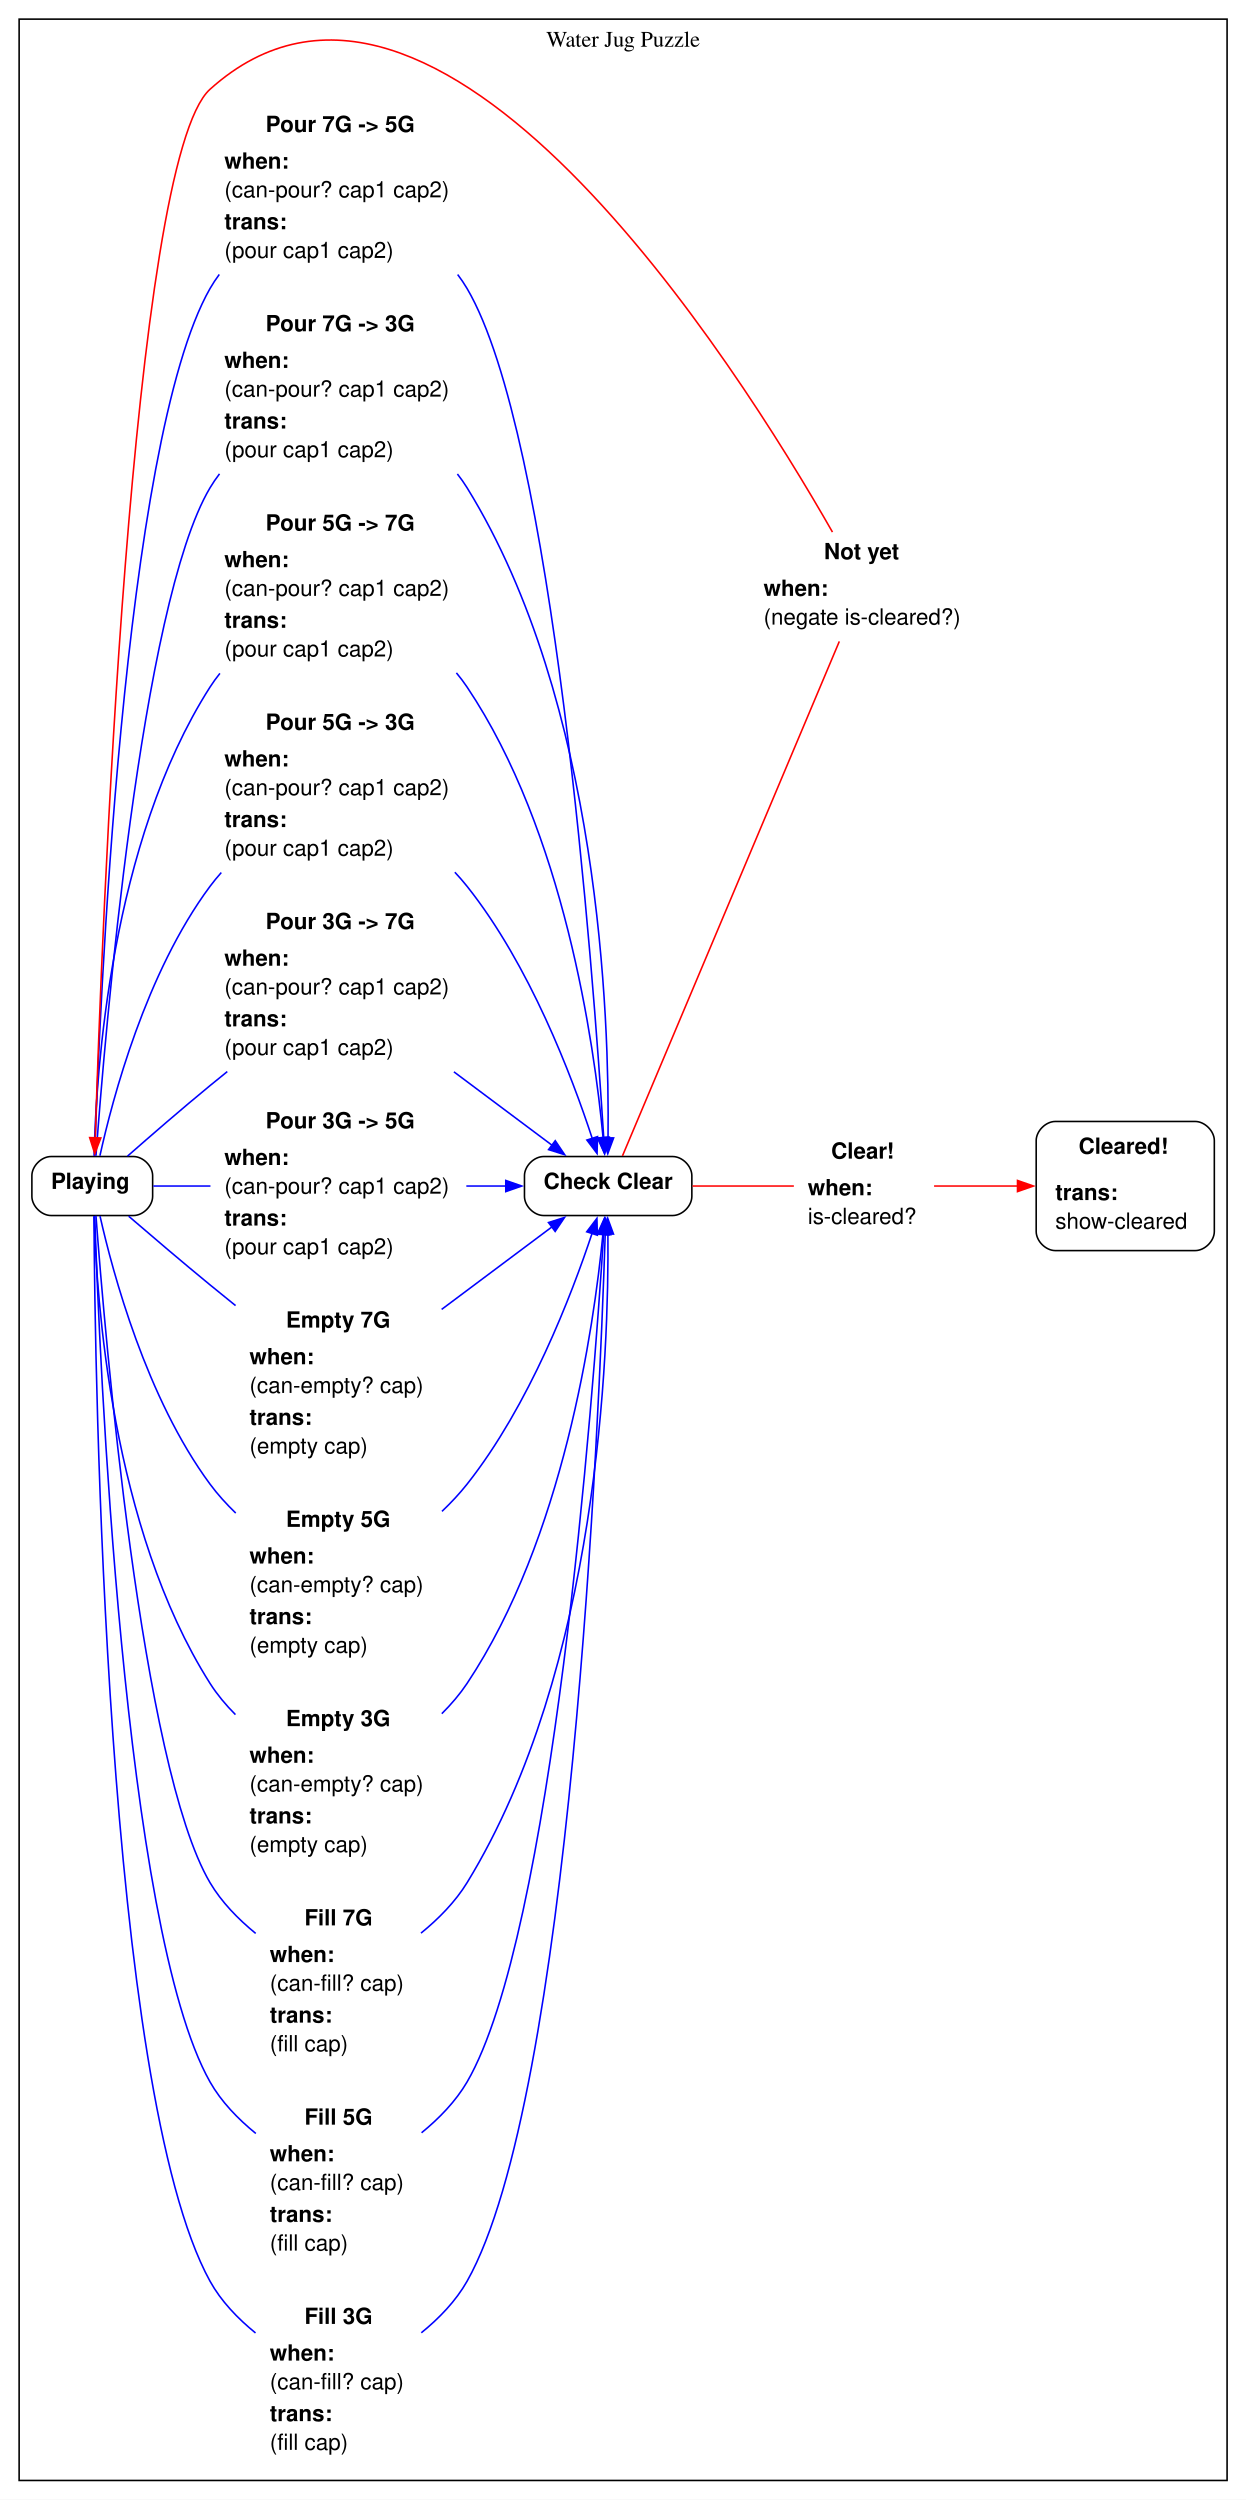
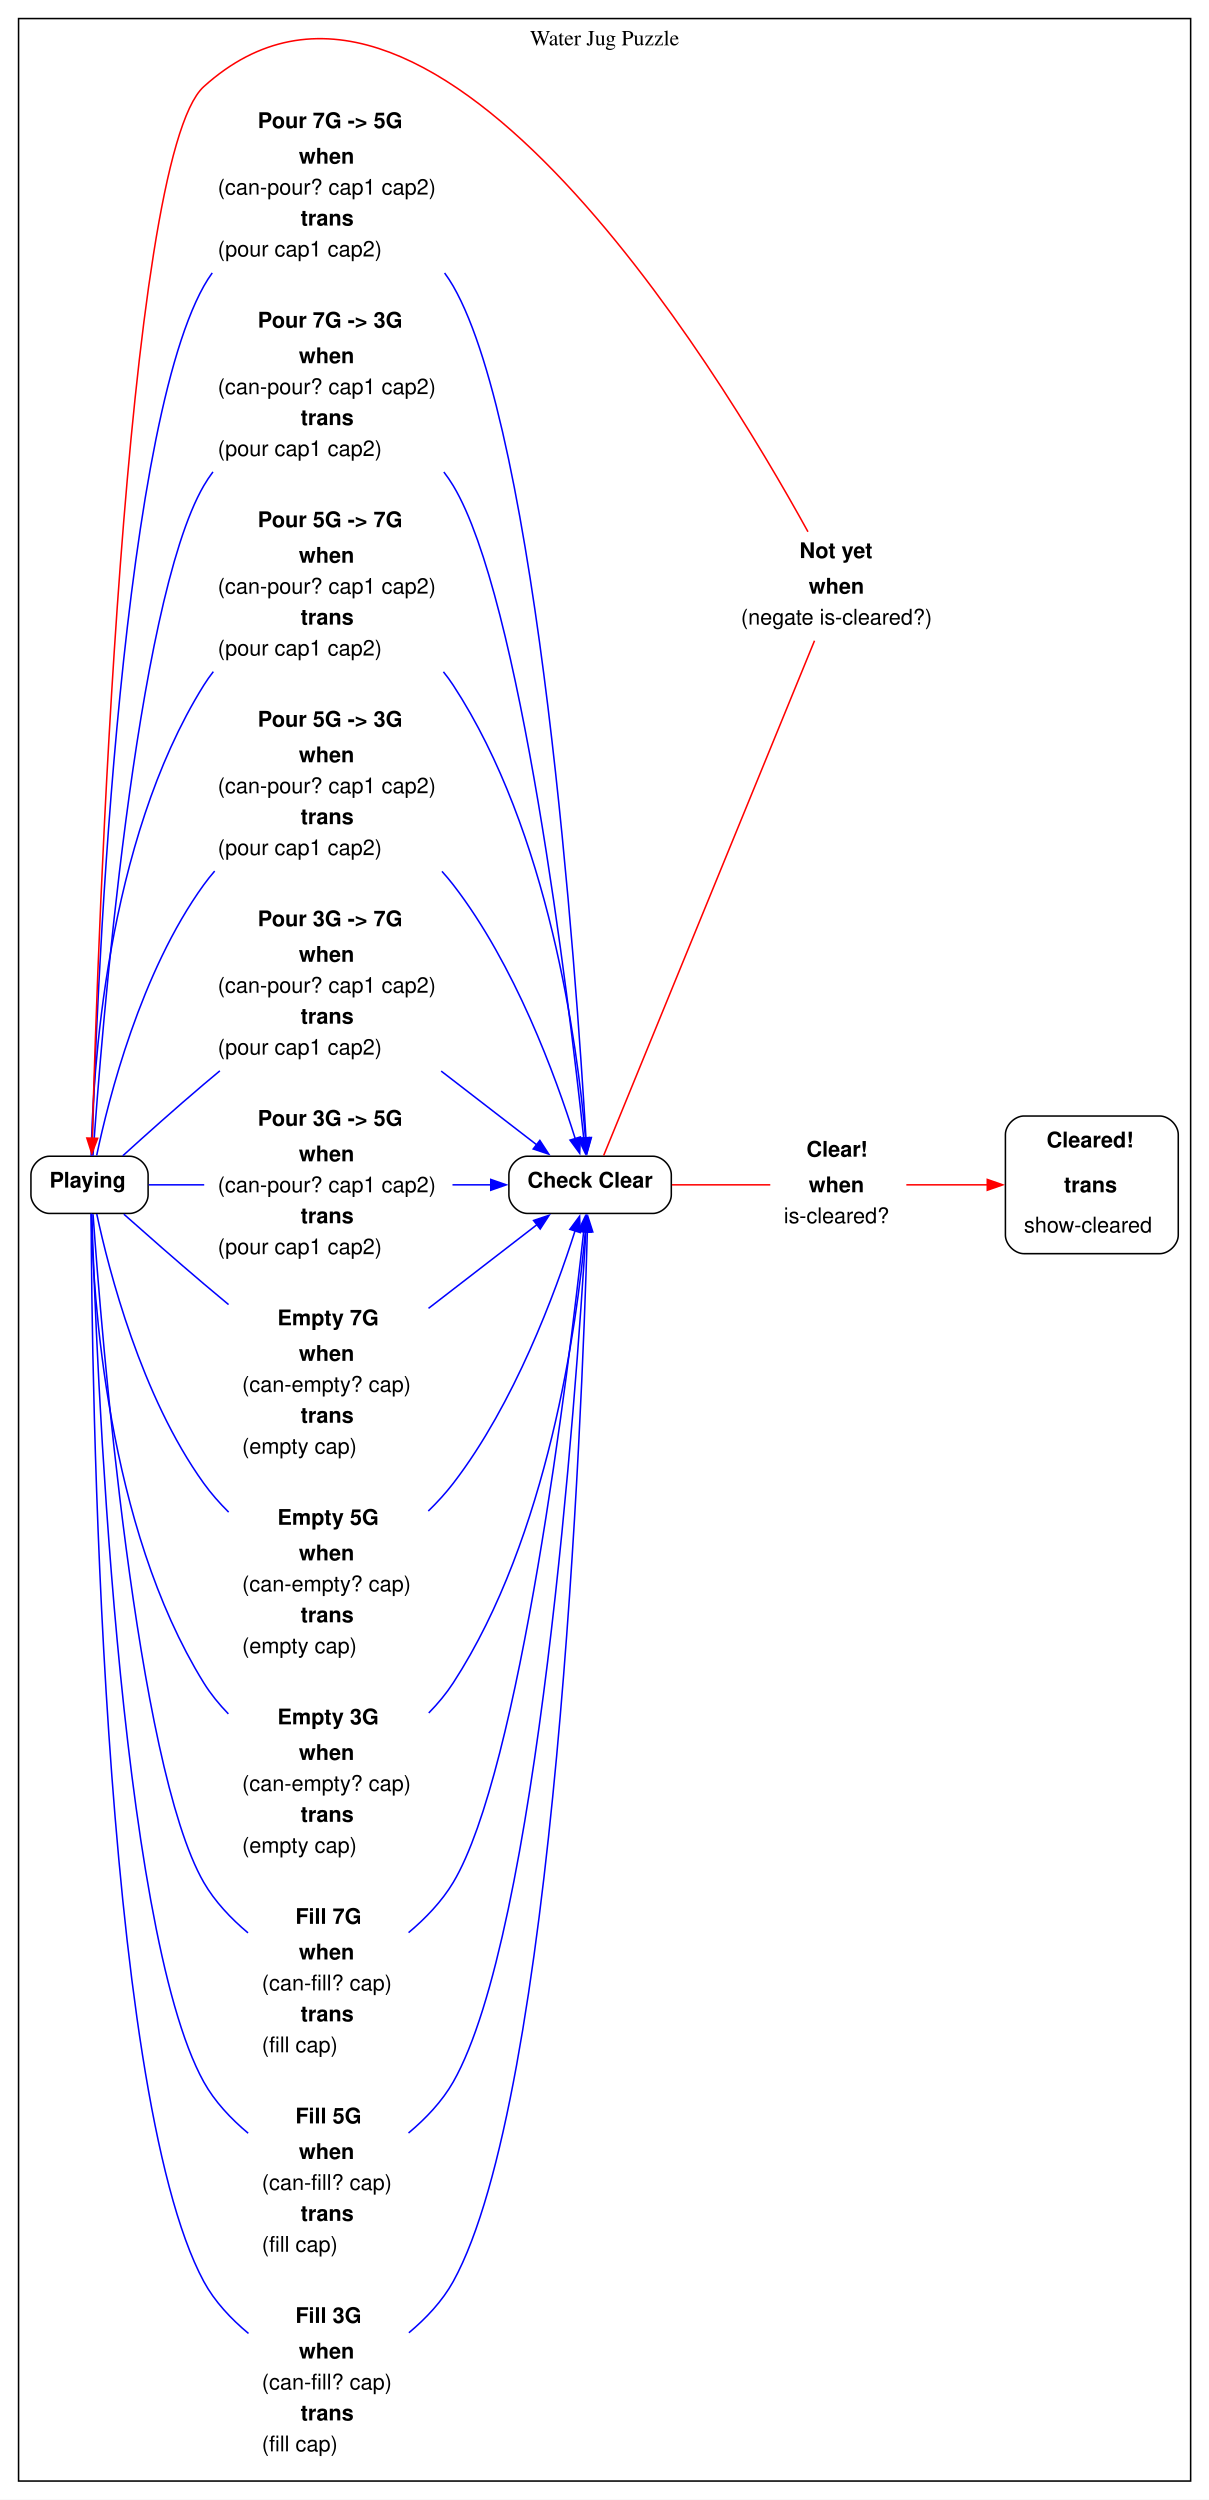
- <svg xmlns="http://www.w3.org/2000/svg" width="1042pt" height="2091pt" viewBox="0.00 0.00 1042.00 2091.00">
-   <g id="graph0" class="graph" transform="scale(1.33333 1.33333) rotate(0) translate(4 1564)">
-     <polygon fill="white" stroke="none" points="-4,4 -4,-1564 777.75,-1564 777.75,4 -4,4" />
+ <svg xmlns="http://www.w3.org/2000/svg" width="1042pt" height="2155pt" viewBox="0.00 0.00 1042.00 2155.00">
+   <g id="graph0" class="graph" transform="scale(1.33333 1.33333) rotate(0) translate(4 1612)">
+     <polygon fill="white" stroke="none" points="-4,4 -4,-1612 777.75,-1612 777.75,4 -4,4" />
    <g id="clust1" class="cluster">
-       <polygon fill="none" stroke="black" points="8,-8 8,-1552 765.75,-1552 765.75,-8 8,-8" />
-       <text xml:space="preserve" text-anchor="middle" x="386.88" y="-1534.7" font-family="Times,serif" font-size="14.00">Water Jug Puzzle</text>
+       <polygon fill="none" stroke="black" points="8,-8 8,-1600 765.75,-1600 765.75,-8 8,-8" />
+       <text xml:space="preserve" text-anchor="middle" x="386.88" y="-1582.7" font-family="Times,serif" font-size="14.00">Water Jug Puzzle</text>
    </g>
    <g id="node1" class="node">
-       <path fill="white" stroke="black" d="M79.75,-838.5C79.75,-838.5 28,-838.5 28,-838.5 22,-838.5 16,-832.5 16,-826.5 16,-826.5 16,-813.5 16,-813.5 16,-807.5 22,-801.5 28,-801.5 28,-801.5 79.75,-801.5 79.75,-801.5 85.75,-801.5 91.75,-807.5 91.75,-813.5 91.75,-813.5 91.75,-826.5 91.75,-826.5 91.75,-832.5 85.75,-838.5 79.75,-838.5" />
-       <text xml:space="preserve" text-anchor="start" x="28" y="-818.2" font-family="Helvetica,Arial,sans-serif" font-weight="bold" font-size="14.00">Playing</text>
+       <path fill="white" stroke="black" d="M79.75,-864.5C79.75,-864.5 28,-864.5 28,-864.5 22,-864.5 16,-858.5 16,-852.5 16,-852.5 16,-839.5 16,-839.5 16,-833.5 22,-827.5 28,-827.5 28,-827.5 79.75,-827.5 79.75,-827.5 85.75,-827.5 91.75,-833.5 91.75,-839.5 91.75,-839.5 91.75,-852.5 91.75,-852.5 91.75,-858.5 85.75,-864.5 79.75,-864.5" />
+       <text xml:space="preserve" text-anchor="start" x="28" y="-844.2" font-family="Helvetica,Arial,sans-serif" font-weight="bold" font-size="14.00">Playing</text>
    </g>
    <g id="node2" class="node">
-       <text xml:space="preserve" text-anchor="start" x="187" y="-106.2" font-family="Helvetica,Arial,sans-serif" font-weight="bold" font-size="14.00">Fill 3G</text>
-       <text xml:space="preserve" text-anchor="start" x="165.25" y="-83.2" font-family="Helvetica,Arial,sans-serif" font-weight="bold" font-size="14.00">when:</text>
-       <text xml:space="preserve" text-anchor="start" x="165.25" y="-65.2" font-family="Helvetica,Arial,sans-serif" font-size="14.00">(can-fill? cap)</text>
-       <text xml:space="preserve" text-anchor="start" x="165.25" y="-45.2" font-family="Helvetica,Arial,sans-serif" font-weight="bold" font-size="14.00">trans:</text>
+       <text xml:space="preserve" text-anchor="start" x="187" y="-110.2" font-family="Helvetica,Arial,sans-serif" font-weight="bold" font-size="14.00">Fill 3G</text>
+       <text xml:space="preserve" text-anchor="start" x="189.25" y="-87.2" font-family="Helvetica,Arial,sans-serif" font-weight="bold" font-size="14.00">when</text>
+       <text xml:space="preserve" text-anchor="start" x="165.25" y="-67.2" font-family="Helvetica,Arial,sans-serif" font-size="14.00">(can-fill? cap)</text>
+       <text xml:space="preserve" text-anchor="start" x="190.38" y="-47.2" font-family="Helvetica,Arial,sans-serif" font-weight="bold" font-size="14.00">trans</text>
      <text xml:space="preserve" text-anchor="start" x="165.25" y="-27.2" font-family="Helvetica,Arial,sans-serif" font-size="14.00">(fill cap)</text>
    </g>
    <g id="edge1" class="edge">
-       <path fill="none" stroke="blue" d="M54.93,-801.12C55.53,-703.15 61.84,-252.63 127.75,-133 134.64,-120.49 145.14,-109.6 156.28,-100.54" />
+       <path fill="none" stroke="blue" d="M54.9,-827.2C55.29,-727.57 60.75,-261.31 127.75,-137 134.69,-124.12 145.36,-112.82 156.65,-103.41" />
    </g>
    <g id="node3" class="node">
-       <text xml:space="preserve" text-anchor="start" x="187" y="-231.2" font-family="Helvetica,Arial,sans-serif" font-weight="bold" font-size="14.00">Fill 5G</text>
-       <text xml:space="preserve" text-anchor="start" x="165.25" y="-208.2" font-family="Helvetica,Arial,sans-serif" font-weight="bold" font-size="14.00">when:</text>
-       <text xml:space="preserve" text-anchor="start" x="165.25" y="-190.2" font-family="Helvetica,Arial,sans-serif" font-size="14.00">(can-fill? cap)</text>
-       <text xml:space="preserve" text-anchor="start" x="165.25" y="-170.2" font-family="Helvetica,Arial,sans-serif" font-weight="bold" font-size="14.00">trans:</text>
-       <text xml:space="preserve" text-anchor="start" x="165.25" y="-152.2" font-family="Helvetica,Arial,sans-serif" font-size="14.00">(fill cap)</text>
+       <text xml:space="preserve" text-anchor="start" x="187" y="-239.2" font-family="Helvetica,Arial,sans-serif" font-weight="bold" font-size="14.00">Fill 5G</text>
+       <text xml:space="preserve" text-anchor="start" x="189.25" y="-216.2" font-family="Helvetica,Arial,sans-serif" font-weight="bold" font-size="14.00">when</text>
+       <text xml:space="preserve" text-anchor="start" x="165.25" y="-196.2" font-family="Helvetica,Arial,sans-serif" font-size="14.00">(can-fill? cap)</text>
+       <text xml:space="preserve" text-anchor="start" x="190.38" y="-176.2" font-family="Helvetica,Arial,sans-serif" font-weight="bold" font-size="14.00">trans</text>
+       <text xml:space="preserve" text-anchor="start" x="165.25" y="-156.2" font-family="Helvetica,Arial,sans-serif" font-size="14.00">(fill cap)</text>
    </g>
    <g id="edge3" class="edge">
-       <path fill="none" stroke="blue" d="M55.43,-801.22C58.28,-714.66 73.28,-354.21 127.75,-258 134.78,-245.58 145.34,-234.71 156.48,-225.65" />
+       <path fill="none" stroke="blue" d="M55.38,-827.23C58.03,-739.06 72.39,-366 127.75,-266 134.75,-253.35 145.29,-242.2 156.43,-232.87" />
    </g>
    <g id="node4" class="node">
-       <text xml:space="preserve" text-anchor="start" x="187" y="-356.2" font-family="Helvetica,Arial,sans-serif" font-weight="bold" font-size="14.00">Fill 7G</text>
-       <text xml:space="preserve" text-anchor="start" x="165.25" y="-333.2" font-family="Helvetica,Arial,sans-serif" font-weight="bold" font-size="14.00">when:</text>
-       <text xml:space="preserve" text-anchor="start" x="165.25" y="-315.2" font-family="Helvetica,Arial,sans-serif" font-size="14.00">(can-fill? cap)</text>
-       <text xml:space="preserve" text-anchor="start" x="165.25" y="-295.2" font-family="Helvetica,Arial,sans-serif" font-weight="bold" font-size="14.00">trans:</text>
-       <text xml:space="preserve" text-anchor="start" x="165.25" y="-277.2" font-family="Helvetica,Arial,sans-serif" font-size="14.00">(fill cap)</text>
+       <text xml:space="preserve" text-anchor="start" x="187" y="-368.2" font-family="Helvetica,Arial,sans-serif" font-weight="bold" font-size="14.00">Fill 7G</text>
+       <text xml:space="preserve" text-anchor="start" x="189.25" y="-345.2" font-family="Helvetica,Arial,sans-serif" font-weight="bold" font-size="14.00">when</text>
+       <text xml:space="preserve" text-anchor="start" x="165.25" y="-325.2" font-family="Helvetica,Arial,sans-serif" font-size="14.00">(can-fill? cap)</text>
+       <text xml:space="preserve" text-anchor="start" x="190.38" y="-305.2" font-family="Helvetica,Arial,sans-serif" font-weight="bold" font-size="14.00">trans</text>
+       <text xml:space="preserve" text-anchor="start" x="165.25" y="-285.2" font-family="Helvetica,Arial,sans-serif" font-size="14.00">(fill cap)</text>
    </g>
    <g id="edge5" class="edge">
-       <path fill="none" stroke="blue" d="M56.2,-801.33C61.73,-727.46 84.64,-456.02 127.75,-383 134.92,-370.86 145.38,-360.15 156.38,-351.17" />
+       <path fill="none" stroke="blue" d="M56.15,-827.02C61.52,-751.23 84.01,-470.83 127.75,-395 134.88,-382.63 145.33,-371.65 156.33,-362.39" />
    </g>
    <g id="node5" class="node">
-       <text xml:space="preserve" text-anchor="start" x="175.38" y="-481.2" font-family="Helvetica,Arial,sans-serif" font-weight="bold" font-size="14.00">Empty 3G</text>
-       <text xml:space="preserve" text-anchor="start" x="152.5" y="-458.2" font-family="Helvetica,Arial,sans-serif" font-weight="bold" font-size="14.00">when:</text>
-       <text xml:space="preserve" text-anchor="start" x="152.5" y="-440.2" font-family="Helvetica,Arial,sans-serif" font-size="14.00">(can-empty? cap)</text>
-       <text xml:space="preserve" text-anchor="start" x="152.5" y="-420.2" font-family="Helvetica,Arial,sans-serif" font-weight="bold" font-size="14.00">trans:</text>
-       <text xml:space="preserve" text-anchor="start" x="152.5" y="-402.2" font-family="Helvetica,Arial,sans-serif" font-size="14.00">(empty cap)</text>
+       <text xml:space="preserve" text-anchor="start" x="175.38" y="-497.2" font-family="Helvetica,Arial,sans-serif" font-weight="bold" font-size="14.00">Empty 3G</text>
+       <text xml:space="preserve" text-anchor="start" x="189.25" y="-474.2" font-family="Helvetica,Arial,sans-serif" font-weight="bold" font-size="14.00">when</text>
+       <text xml:space="preserve" text-anchor="start" x="152.5" y="-454.2" font-family="Helvetica,Arial,sans-serif" font-size="14.00">(can-empty? cap)</text>
+       <text xml:space="preserve" text-anchor="start" x="190.38" y="-434.2" font-family="Helvetica,Arial,sans-serif" font-weight="bold" font-size="14.00">trans</text>
+       <text xml:space="preserve" text-anchor="start" x="152.5" y="-414.2" font-family="Helvetica,Arial,sans-serif" font-size="14.00">(empty cap)</text>
    </g>
    <g id="edge7" class="edge">
-       <path fill="none" stroke="blue" d="M55.07,-801.14C56.44,-749.91 65.91,-605.46 127.75,-508 132.19,-501 137.68,-494.45 143.69,-488.42" />
+       <path fill="none" stroke="blue" d="M54.97,-827.35C56.06,-775.3 64.84,-625.61 127.75,-524 132.17,-516.87 137.64,-510.17 143.64,-503.97" />
    </g>
    <g id="node6" class="node">
-       <text xml:space="preserve" text-anchor="start" x="175.38" y="-606.2" font-family="Helvetica,Arial,sans-serif" font-weight="bold" font-size="14.00">Empty 5G</text>
-       <text xml:space="preserve" text-anchor="start" x="152.5" y="-583.2" font-family="Helvetica,Arial,sans-serif" font-weight="bold" font-size="14.00">when:</text>
-       <text xml:space="preserve" text-anchor="start" x="152.5" y="-565.2" font-family="Helvetica,Arial,sans-serif" font-size="14.00">(can-empty? cap)</text>
-       <text xml:space="preserve" text-anchor="start" x="152.5" y="-545.2" font-family="Helvetica,Arial,sans-serif" font-weight="bold" font-size="14.00">trans:</text>
-       <text xml:space="preserve" text-anchor="start" x="152.5" y="-527.2" font-family="Helvetica,Arial,sans-serif" font-size="14.00">(empty cap)</text>
+       <text xml:space="preserve" text-anchor="start" x="175.38" y="-626.2" font-family="Helvetica,Arial,sans-serif" font-weight="bold" font-size="14.00">Empty 5G</text>
+       <text xml:space="preserve" text-anchor="start" x="189.25" y="-603.2" font-family="Helvetica,Arial,sans-serif" font-weight="bold" font-size="14.00">when</text>
+       <text xml:space="preserve" text-anchor="start" x="152.5" y="-583.2" font-family="Helvetica,Arial,sans-serif" font-size="14.00">(can-empty? cap)</text>
+       <text xml:space="preserve" text-anchor="start" x="190.38" y="-563.2" font-family="Helvetica,Arial,sans-serif" font-weight="bold" font-size="14.00">trans</text>
+       <text xml:space="preserve" text-anchor="start" x="152.5" y="-543.2" font-family="Helvetica,Arial,sans-serif" font-size="14.00">(empty cap)</text>
    </g>
    <g id="edge9" class="edge">
-       <path fill="none" stroke="blue" d="M58.74,-801.15C66.77,-765.49 87.88,-686.94 127.75,-633 132.46,-626.62 137.98,-620.54 143.88,-614.84" />
+       <path fill="none" stroke="blue" d="M58.55,-827.17C66.35,-790.74 87.28,-709.26 127.75,-653 132.44,-646.48 137.94,-640.25 143.82,-634.4" />
    </g>
    <g id="node7" class="node">
-       <text xml:space="preserve" text-anchor="start" x="175.38" y="-731.2" font-family="Helvetica,Arial,sans-serif" font-weight="bold" font-size="14.00">Empty 7G</text>
-       <text xml:space="preserve" text-anchor="start" x="152.5" y="-708.2" font-family="Helvetica,Arial,sans-serif" font-weight="bold" font-size="14.00">when:</text>
-       <text xml:space="preserve" text-anchor="start" x="152.5" y="-690.2" font-family="Helvetica,Arial,sans-serif" font-size="14.00">(can-empty? cap)</text>
-       <text xml:space="preserve" text-anchor="start" x="152.5" y="-670.2" font-family="Helvetica,Arial,sans-serif" font-weight="bold" font-size="14.00">trans:</text>
-       <text xml:space="preserve" text-anchor="start" x="152.5" y="-652.2" font-family="Helvetica,Arial,sans-serif" font-size="14.00">(empty cap)</text>
+       <text xml:space="preserve" text-anchor="start" x="175.38" y="-755.2" font-family="Helvetica,Arial,sans-serif" font-weight="bold" font-size="14.00">Empty 7G</text>
+       <text xml:space="preserve" text-anchor="start" x="189.25" y="-732.2" font-family="Helvetica,Arial,sans-serif" font-weight="bold" font-size="14.00">when</text>
+       <text xml:space="preserve" text-anchor="start" x="152.5" y="-712.2" font-family="Helvetica,Arial,sans-serif" font-size="14.00">(can-empty? cap)</text>
+       <text xml:space="preserve" text-anchor="start" x="190.38" y="-692.2" font-family="Helvetica,Arial,sans-serif" font-weight="bold" font-size="14.00">trans</text>
+       <text xml:space="preserve" text-anchor="start" x="152.5" y="-672.2" font-family="Helvetica,Arial,sans-serif" font-size="14.00">(empty cap)</text>
    </g>
    <g id="edge11" class="edge">
-       <path fill="none" stroke="blue" d="M76.71,-801.07C91.1,-788.69 110.41,-772.23 127.75,-758 132.93,-753.75 138.32,-749.38 143.76,-745" />
+       <path fill="none" stroke="blue" d="M76.06,-827.03C90.51,-814.19 110.15,-796.91 127.75,-782 132.92,-777.62 138.32,-773.1 143.75,-768.6" />
    </g>
    <g id="node8" class="node">
-       <text xml:space="preserve" text-anchor="start" x="162.62" y="-856.2" font-family="Helvetica,Arial,sans-serif" font-weight="bold" font-size="14.00">Pour 3G -&gt; 5G</text>
-       <text xml:space="preserve" text-anchor="start" x="136.75" y="-833.2" font-family="Helvetica,Arial,sans-serif" font-weight="bold" font-size="14.00">when:</text>
-       <text xml:space="preserve" text-anchor="start" x="136.75" y="-815.2" font-family="Helvetica,Arial,sans-serif" font-size="14.00">(can-pour? cap1 cap2)</text>
-       <text xml:space="preserve" text-anchor="start" x="136.75" y="-795.2" font-family="Helvetica,Arial,sans-serif" font-weight="bold" font-size="14.00">trans:</text>
-       <text xml:space="preserve" text-anchor="start" x="136.75" y="-777.2" font-family="Helvetica,Arial,sans-serif" font-size="14.00">(pour cap1 cap2)</text>
+       <text xml:space="preserve" text-anchor="start" x="162.62" y="-884.2" font-family="Helvetica,Arial,sans-serif" font-weight="bold" font-size="14.00">Pour 3G -&gt; 5G</text>
+       <text xml:space="preserve" text-anchor="start" x="189.25" y="-861.2" font-family="Helvetica,Arial,sans-serif" font-weight="bold" font-size="14.00">when</text>
+       <text xml:space="preserve" text-anchor="start" x="136.75" y="-841.2" font-family="Helvetica,Arial,sans-serif" font-size="14.00">(can-pour? cap1 cap2)</text>
+       <text xml:space="preserve" text-anchor="start" x="190.38" y="-821.2" font-family="Helvetica,Arial,sans-serif" font-weight="bold" font-size="14.00">trans</text>
+       <text xml:space="preserve" text-anchor="start" x="136.75" y="-801.2" font-family="Helvetica,Arial,sans-serif" font-size="14.00">(pour cap1 cap2)</text>
    </g>
    <g id="edge13" class="edge">
-       <path fill="none" stroke="blue" d="M92.18,-820C103.11,-820 115.51,-820 128.02,-820" />
+       <path fill="none" stroke="blue" d="M92.18,-846C103.11,-846 115.51,-846 128.02,-846" />
    </g>
    <g id="node9" class="node">
-       <text xml:space="preserve" text-anchor="start" x="162.62" y="-981.2" font-family="Helvetica,Arial,sans-serif" font-weight="bold" font-size="14.00">Pour 3G -&gt; 7G</text>
-       <text xml:space="preserve" text-anchor="start" x="136.75" y="-958.2" font-family="Helvetica,Arial,sans-serif" font-weight="bold" font-size="14.00">when:</text>
-       <text xml:space="preserve" text-anchor="start" x="136.75" y="-940.2" font-family="Helvetica,Arial,sans-serif" font-size="14.00">(can-pour? cap1 cap2)</text>
-       <text xml:space="preserve" text-anchor="start" x="136.75" y="-920.2" font-family="Helvetica,Arial,sans-serif" font-weight="bold" font-size="14.00">trans:</text>
-       <text xml:space="preserve" text-anchor="start" x="136.75" y="-902.2" font-family="Helvetica,Arial,sans-serif" font-size="14.00">(pour cap1 cap2)</text>
+       <text xml:space="preserve" text-anchor="start" x="162.62" y="-1013.2" font-family="Helvetica,Arial,sans-serif" font-weight="bold" font-size="14.00">Pour 3G -&gt; 7G</text>
+       <text xml:space="preserve" text-anchor="start" x="189.25" y="-990.2" font-family="Helvetica,Arial,sans-serif" font-weight="bold" font-size="14.00">when</text>
+       <text xml:space="preserve" text-anchor="start" x="136.75" y="-970.2" font-family="Helvetica,Arial,sans-serif" font-size="14.00">(can-pour? cap1 cap2)</text>
+       <text xml:space="preserve" text-anchor="start" x="190.38" y="-950.2" font-family="Helvetica,Arial,sans-serif" font-weight="bold" font-size="14.00">trans</text>
+       <text xml:space="preserve" text-anchor="start" x="136.75" y="-930.2" font-family="Helvetica,Arial,sans-serif" font-size="14.00">(pour cap1 cap2)</text>
    </g>
    <g id="edge15" class="edge">
-       <path fill="none" stroke="blue" d="M75.99,-838.76C90.41,-851.44 110.04,-868.46 127.75,-883 131.27,-885.89 134.9,-888.83 138.57,-891.79" />
+       <path fill="none" stroke="blue" d="M75.36,-864.78C89.83,-877.92 109.77,-895.77 127.75,-911 131.13,-913.87 134.62,-916.78 138.14,-919.71" />
    </g>
    <g id="node10" class="node">
-       <text xml:space="preserve" text-anchor="start" x="162.62" y="-1106.2" font-family="Helvetica,Arial,sans-serif" font-weight="bold" font-size="14.00">Pour 5G -&gt; 3G</text>
-       <text xml:space="preserve" text-anchor="start" x="136.75" y="-1083.2" font-family="Helvetica,Arial,sans-serif" font-weight="bold" font-size="14.00">when:</text>
-       <text xml:space="preserve" text-anchor="start" x="136.75" y="-1065.2" font-family="Helvetica,Arial,sans-serif" font-size="14.00">(can-pour? cap1 cap2)</text>
-       <text xml:space="preserve" text-anchor="start" x="136.75" y="-1045.2" font-family="Helvetica,Arial,sans-serif" font-weight="bold" font-size="14.00">trans:</text>
-       <text xml:space="preserve" text-anchor="start" x="136.75" y="-1027.2" font-family="Helvetica,Arial,sans-serif" font-size="14.00">(pour cap1 cap2)</text>
+       <text xml:space="preserve" text-anchor="start" x="162.62" y="-1142.2" font-family="Helvetica,Arial,sans-serif" font-weight="bold" font-size="14.00">Pour 5G -&gt; 3G</text>
+       <text xml:space="preserve" text-anchor="start" x="189.25" y="-1119.2" font-family="Helvetica,Arial,sans-serif" font-weight="bold" font-size="14.00">when</text>
+       <text xml:space="preserve" text-anchor="start" x="136.75" y="-1099.2" font-family="Helvetica,Arial,sans-serif" font-size="14.00">(can-pour? cap1 cap2)</text>
+       <text xml:space="preserve" text-anchor="start" x="190.38" y="-1079.2" font-family="Helvetica,Arial,sans-serif" font-weight="bold" font-size="14.00">trans</text>
+       <text xml:space="preserve" text-anchor="start" x="136.75" y="-1059.2" font-family="Helvetica,Arial,sans-serif" font-size="14.00">(pour cap1 cap2)</text>
    </g>
    <g id="edge17" class="edge">
-       <path fill="none" stroke="blue" d="M58.68,-838.98C66.59,-874.88 87.53,-953.93 127.75,-1008 129.95,-1010.95 132.32,-1013.84 134.82,-1016.65" />
+       <path fill="none" stroke="blue" d="M58.49,-864.96C66.18,-901.63 86.93,-983.61 127.75,-1040 129.93,-1043.02 132.3,-1045.97 134.79,-1048.85" />
    </g>
    <g id="node11" class="node">
-       <text xml:space="preserve" text-anchor="start" x="162.62" y="-1231.2" font-family="Helvetica,Arial,sans-serif" font-weight="bold" font-size="14.00">Pour 5G -&gt; 7G</text>
-       <text xml:space="preserve" text-anchor="start" x="136.75" y="-1208.2" font-family="Helvetica,Arial,sans-serif" font-weight="bold" font-size="14.00">when:</text>
-       <text xml:space="preserve" text-anchor="start" x="136.75" y="-1190.2" font-family="Helvetica,Arial,sans-serif" font-size="14.00">(can-pour? cap1 cap2)</text>
-       <text xml:space="preserve" text-anchor="start" x="136.75" y="-1170.2" font-family="Helvetica,Arial,sans-serif" font-weight="bold" font-size="14.00">trans:</text>
-       <text xml:space="preserve" text-anchor="start" x="136.75" y="-1152.2" font-family="Helvetica,Arial,sans-serif" font-size="14.00">(pour cap1 cap2)</text>
+       <text xml:space="preserve" text-anchor="start" x="162.62" y="-1271.2" font-family="Helvetica,Arial,sans-serif" font-weight="bold" font-size="14.00">Pour 5G -&gt; 7G</text>
+       <text xml:space="preserve" text-anchor="start" x="189.25" y="-1248.2" font-family="Helvetica,Arial,sans-serif" font-weight="bold" font-size="14.00">when</text>
+       <text xml:space="preserve" text-anchor="start" x="136.75" y="-1228.2" font-family="Helvetica,Arial,sans-serif" font-size="14.00">(can-pour? cap1 cap2)</text>
+       <text xml:space="preserve" text-anchor="start" x="190.38" y="-1208.2" font-family="Helvetica,Arial,sans-serif" font-weight="bold" font-size="14.00">trans</text>
+       <text xml:space="preserve" text-anchor="start" x="136.75" y="-1188.2" font-family="Helvetica,Arial,sans-serif" font-size="14.00">(pour cap1 cap2)</text>
    </g>
    <g id="edge19" class="edge">
-       <path fill="none" stroke="blue" d="M55.01,-838.94C56.24,-890.41 65.38,-1035.47 127.75,-1133 129.64,-1135.95 131.72,-1138.82 133.95,-1141.6" />
+       <path fill="none" stroke="blue" d="M54.92,-864.73C55.86,-917.01 64.3,-1067.31 127.75,-1169 129.63,-1172.01 131.7,-1174.94 133.92,-1177.78" />
    </g>
    <g id="node12" class="node">
-       <text xml:space="preserve" text-anchor="start" x="162.62" y="-1356.2" font-family="Helvetica,Arial,sans-serif" font-weight="bold" font-size="14.00">Pour 7G -&gt; 3G</text>
-       <text xml:space="preserve" text-anchor="start" x="136.75" y="-1333.2" font-family="Helvetica,Arial,sans-serif" font-weight="bold" font-size="14.00">when:</text>
-       <text xml:space="preserve" text-anchor="start" x="136.75" y="-1315.2" font-family="Helvetica,Arial,sans-serif" font-size="14.00">(can-pour? cap1 cap2)</text>
-       <text xml:space="preserve" text-anchor="start" x="136.75" y="-1295.2" font-family="Helvetica,Arial,sans-serif" font-weight="bold" font-size="14.00">trans:</text>
-       <text xml:space="preserve" text-anchor="start" x="136.75" y="-1277.2" font-family="Helvetica,Arial,sans-serif" font-size="14.00">(pour cap1 cap2)</text>
+       <text xml:space="preserve" text-anchor="start" x="162.62" y="-1400.2" font-family="Helvetica,Arial,sans-serif" font-weight="bold" font-size="14.00">Pour 7G -&gt; 3G</text>
+       <text xml:space="preserve" text-anchor="start" x="189.25" y="-1377.2" font-family="Helvetica,Arial,sans-serif" font-weight="bold" font-size="14.00">when</text>
+       <text xml:space="preserve" text-anchor="start" x="136.75" y="-1357.2" font-family="Helvetica,Arial,sans-serif" font-size="14.00">(can-pour? cap1 cap2)</text>
+       <text xml:space="preserve" text-anchor="start" x="190.38" y="-1337.2" font-family="Helvetica,Arial,sans-serif" font-weight="bold" font-size="14.00">trans</text>
+       <text xml:space="preserve" text-anchor="start" x="136.75" y="-1317.2" font-family="Helvetica,Arial,sans-serif" font-size="14.00">(pour cap1 cap2)</text>
    </g>
    <g id="edge21" class="edge">
-       <path fill="none" stroke="blue" d="M56.2,-838.97C61.68,-913.42 84.32,-1185.06 127.75,-1258 129.54,-1261.01 131.54,-1263.93 133.7,-1266.75" />
+       <path fill="none" stroke="blue" d="M56.11,-864.78C61.36,-940.38 83.59,-1222.08 127.75,-1298 129.53,-1301.07 131.52,-1304.04 133.68,-1306.93" />
    </g>
    <g id="node13" class="node">
-       <text xml:space="preserve" text-anchor="start" x="162.62" y="-1481.2" font-family="Helvetica,Arial,sans-serif" font-weight="bold" font-size="14.00">Pour 7G -&gt; 5G</text>
-       <text xml:space="preserve" text-anchor="start" x="136.75" y="-1458.2" font-family="Helvetica,Arial,sans-serif" font-weight="bold" font-size="14.00">when:</text>
-       <text xml:space="preserve" text-anchor="start" x="136.75" y="-1440.2" font-family="Helvetica,Arial,sans-serif" font-size="14.00">(can-pour? cap1 cap2)</text>
-       <text xml:space="preserve" text-anchor="start" x="136.75" y="-1420.2" font-family="Helvetica,Arial,sans-serif" font-weight="bold" font-size="14.00">trans:</text>
-       <text xml:space="preserve" text-anchor="start" x="136.75" y="-1402.2" font-family="Helvetica,Arial,sans-serif" font-size="14.00">(pour cap1 cap2)</text>
+       <text xml:space="preserve" text-anchor="start" x="162.62" y="-1529.2" font-family="Helvetica,Arial,sans-serif" font-weight="bold" font-size="14.00">Pour 7G -&gt; 5G</text>
+       <text xml:space="preserve" text-anchor="start" x="189.25" y="-1506.2" font-family="Helvetica,Arial,sans-serif" font-weight="bold" font-size="14.00">when</text>
+       <text xml:space="preserve" text-anchor="start" x="136.75" y="-1486.2" font-family="Helvetica,Arial,sans-serif" font-size="14.00">(can-pour? cap1 cap2)</text>
+       <text xml:space="preserve" text-anchor="start" x="190.38" y="-1466.2" font-family="Helvetica,Arial,sans-serif" font-weight="bold" font-size="14.00">trans</text>
+       <text xml:space="preserve" text-anchor="start" x="136.75" y="-1446.2" font-family="Helvetica,Arial,sans-serif" font-size="14.00">(pour cap1 cap2)</text>
    </g>
    <g id="edge23" class="edge">
-       <path fill="none" stroke="blue" d="M55.41,-838.82C58.17,-925.58 72.82,-1286.83 127.75,-1383 129.49,-1386.04 131.44,-1388.99 133.56,-1391.83" />
+       <path fill="none" stroke="blue" d="M55.36,-864.81C57.92,-953.18 71.93,-1327.04 127.75,-1427 129.39,-1429.94 131.23,-1432.8 133.22,-1435.57" />
    </g>
    <g id="node14" class="node">
-       <path fill="white" stroke="black" d="M418,-838.5C418,-838.5 337,-838.5 337,-838.5 331,-838.5 325,-832.5 325,-826.5 325,-826.5 325,-813.5 325,-813.5 325,-807.5 331,-801.5 337,-801.5 337,-801.5 418,-801.5 418,-801.5 424,-801.5 430,-807.5 430,-813.5 430,-813.5 430,-826.5 430,-826.5 430,-832.5 424,-838.5 418,-838.5" />
-       <text xml:space="preserve" text-anchor="start" x="337" y="-818.2" font-family="Helvetica,Arial,sans-serif" font-weight="bold" font-size="14.00">Check Clear</text>
+       <path fill="white" stroke="black" d="M418,-864.5C418,-864.5 337,-864.5 337,-864.5 331,-864.5 325,-858.5 325,-852.5 325,-852.5 325,-839.5 325,-839.5 325,-833.5 331,-827.5 337,-827.5 337,-827.5 418,-827.5 418,-827.5 424,-827.5 430,-833.5 430,-839.5 430,-839.5 430,-852.5 430,-852.5 430,-858.5 424,-864.5 418,-864.5" />
+       <text xml:space="preserve" text-anchor="start" x="337" y="-844.2" font-family="Helvetica,Arial,sans-serif" font-weight="bold" font-size="14.00">Check Clear</text>
    </g>
    <g id="edge2" class="edge">
-       <path fill="none" stroke="blue" d="M260.29,-100.64C271.43,-109.69 281.98,-120.57 289,-133 354.02,-248.15 371.91,-672.62 375.65,-789.84" />
-       <polygon fill="blue" stroke="blue" points="372.15,-789.7 375.95,-799.59 379.14,-789.49 372.15,-789.7" />
+       <path fill="none" stroke="blue" d="M260.34,-103.86C271.48,-113.19 282.01,-124.35 289,-137 355.08,-256.67 372.24,-695.99 375.73,-815.7" />
+       <polygon fill="blue" stroke="blue" points="372.23,-815.77 376.01,-825.67 379.23,-815.57 372.23,-815.77" />
    </g>
    <g id="edge4" class="edge">
-       <path fill="none" stroke="blue" d="M260.46,-226.11C271.46,-235.1 281.9,-245.82 289,-258 342.72,-350.11 368.07,-686.79 374.69,-789.83" />
-       <polygon fill="blue" stroke="blue" points="371.19,-789.93 375.31,-799.7 378.18,-789.5 371.19,-789.93" />
+       <path fill="none" stroke="blue" d="M260.1,-232.99C271.24,-242.32 281.84,-253.44 289,-266 343.62,-361.85 368.46,-710.93 374.81,-815.93" />
+       <polygon fill="blue" stroke="blue" points="371.3,-815.93 375.38,-825.71 378.29,-815.52 371.3,-815.93" />
    </g>
    <g id="edge6" class="edge">
-       <path fill="none" stroke="blue" d="M260.09,-351.34C271.1,-360.31 281.63,-370.97 289,-383 371.49,-517.69 378.06,-715.45 377.34,-790.04" />
-       <polygon fill="blue" stroke="blue" points="373.84,-789.76 377.19,-799.81 380.84,-789.87 373.84,-789.76" />
+       <path fill="none" stroke="blue" d="M260.14,-362.55C271.15,-371.8 281.67,-382.75 289,-395 332.2,-467.24 363.65,-726.95 373.35,-815.88" />
+       <polygon fill="blue" stroke="blue" points="369.86,-816.18 374.41,-825.75 376.82,-815.43 369.86,-816.18" />
    </g>
    <g id="edge8" class="edge">
-       <path fill="none" stroke="blue" d="M273.14,-489C279.06,-494.89 284.51,-501.25 289,-508 349.4,-598.71 368.49,-730.8 374.21,-789.69" />
-       <polygon fill="blue" stroke="blue" points="370.72,-789.96 375.1,-799.6 377.69,-789.33 370.72,-789.96" />
+       <path fill="none" stroke="blue" d="M273.19,-504.56C279.1,-510.61 284.53,-517.11 289,-524 350.52,-618.78 369.09,-756.07 374.44,-816.06" />
+       <polygon fill="blue" stroke="blue" points="370.94,-816.13 375.25,-825.81 377.92,-815.56 370.94,-816.13" />
    </g>
    <g id="edge10" class="edge">
-       <path fill="none" stroke="blue" d="M273.25,-615.92C278.93,-621.33 284.3,-627.06 289,-633 327.98,-682.24 354.59,-751.67 367.5,-790.59" />
-       <polygon fill="blue" stroke="blue" points="364.05,-791.3 370.46,-799.74 370.71,-789.15 364.05,-791.3" />
+       <path fill="none" stroke="blue" d="M272.9,-635.1C278.72,-640.77 284.21,-646.78 289,-653 328.52,-704.35 355.07,-776.39 367.8,-816.35" />
+       <polygon fill="blue" stroke="blue" points="364.41,-817.23 370.72,-825.75 371.1,-815.16 364.41,-817.23" />
    </g>
    <g id="edge12" class="edge">
-       <path fill="none" stroke="blue" d="M273.03,-742.61C296.61,-760.24 322.42,-779.55 342.37,-794.47" />
-       <polygon fill="blue" stroke="blue" points="340.06,-797.11 350.16,-800.3 344.25,-791.51 340.06,-797.11" />
+       <path fill="none" stroke="blue" d="M273.03,-766.14C296.92,-784.58 323.12,-804.8 343.17,-820.28" />
+       <polygon fill="blue" stroke="blue" points="340.95,-822.98 351.01,-826.32 345.23,-817.44 340.95,-822.98" />
    </g>
    <g id="edge14" class="edge">
-       <path fill="none" stroke="blue" d="M288.53,-820C296.9,-820 305.34,-820 313.49,-820" />
-       <polygon fill="blue" stroke="blue" points="313.28,-823.5 323.28,-820 313.28,-816.5 313.28,-823.5" />
+       <path fill="none" stroke="blue" d="M288.53,-846C296.9,-846 305.34,-846 313.49,-846" />
+       <polygon fill="blue" stroke="blue" points="313.28,-849.5 323.28,-846 313.28,-842.5 313.28,-849.5" />
    </g>
    <g id="edge16" class="edge">
-       <path fill="none" stroke="blue" d="M280.74,-891.63C302.19,-875.58 324.74,-858.71 342.57,-845.38" />
-       <polygon fill="blue" stroke="blue" points="344.31,-848.45 350.22,-839.66 340.12,-842.84 344.31,-848.45" />
+       <path fill="none" stroke="blue" d="M281.22,-919.54C302.77,-902.91 325.37,-885.46 343.16,-871.74" />
+       <polygon fill="blue" stroke="blue" points="345.01,-874.73 350.79,-865.85 340.73,-869.19 345.01,-874.73" />
    </g>
    <g id="edge18" class="edge">
-       <path fill="none" stroke="blue" d="M281.32,-1016.85C284.02,-1013.97 286.6,-1011.02 289,-1008 328.2,-958.76 354.67,-889.09 367.51,-849.87" />
-       <polygon fill="blue" stroke="blue" points="370.83,-850.99 370.53,-840.4 364.16,-848.86 370.83,-850.99" />
+       <path fill="none" stroke="blue" d="M281.72,-1048.67C284.28,-1045.84 286.72,-1042.95 289,-1040 328.83,-988.54 355.27,-916.07 367.89,-875.85" />
+       <polygon fill="blue" stroke="blue" points="371.21,-876.97 370.78,-866.38 364.52,-874.92 371.21,-876.97" />
    </g>
    <g id="edge20" class="edge">
-       <path fill="none" stroke="blue" d="M282.3,-1141.91C284.7,-1139.03 286.95,-1136.06 289,-1133 349.89,-1042.23 368.73,-909.6 374.3,-850.44" />
-       <polygon fill="blue" stroke="blue" points="377.78,-850.75 375.16,-840.48 370.81,-850.14 377.78,-850.75" />
+       <path fill="none" stroke="blue" d="M282.67,-1177.68C284.93,-1174.86 287.06,-1171.97 289,-1169 351.03,-1074.15 369.33,-936.32 374.53,-876.07" />
+       <polygon fill="blue" stroke="blue" points="378.01,-876.52 375.31,-866.27 371.03,-875.96 378.01,-876.52" />
    </g>
    <g id="edge22" class="edge">
-       <path fill="none" stroke="blue" d="M282.92,-1266.68C285.12,-1263.88 287.16,-1260.98 289,-1258 372.17,-1123.31 378.34,-924.92 377.42,-850.06" />
-       <polygon fill="blue" stroke="blue" points="380.92,-850.19 377.24,-840.26 373.93,-850.32 380.92,-850.19" />
+       <path fill="none" stroke="blue" d="M282.95,-1306.86C285.14,-1303.99 287.17,-1301.04 289,-1298 332.55,-1225.76 363.77,-965.37 373.38,-876.2" />
+       <polygon fill="blue" stroke="blue" points="376.86,-876.61 374.44,-866.3 369.9,-875.87 376.86,-876.61" />
    </g>
    <g id="edge24" class="edge">
-       <path fill="none" stroke="blue" d="M283.09,-1391.78C285.24,-1388.95 287.22,-1386.02 289,-1383 343.16,-1290.93 368.21,-953.51 374.72,-850.24" />
-       <polygon fill="blue" stroke="blue" points="378.21,-850.54 375.33,-840.35 371.22,-850.11 378.21,-850.54" />
+       <path fill="none" stroke="blue" d="M283.43,-1435.52C285.45,-1432.76 287.32,-1429.92 289,-1427 344.06,-1331.19 368.6,-981.36 374.84,-876.14" />
+       <polygon fill="blue" stroke="blue" points="378.32,-876.52 375.41,-866.33 371.33,-876.11 378.32,-876.52" />
    </g>
    <g id="node15" class="node">
-       <text xml:space="preserve" text-anchor="start" x="512.88" y="-1213.2" font-family="Helvetica,Arial,sans-serif" font-weight="bold" font-size="14.00">Not yet</text>
-       <text xml:space="preserve" text-anchor="start" x="475" y="-1190.2" font-family="Helvetica,Arial,sans-serif" font-weight="bold" font-size="14.00">when:</text>
-       <text xml:space="preserve" text-anchor="start" x="475" y="-1172.2" font-family="Helvetica,Arial,sans-serif" font-size="14.00">(negate is-cleared?)</text>
+       <text xml:space="preserve" text-anchor="start" x="512.88" y="-1251.2" font-family="Helvetica,Arial,sans-serif" font-weight="bold" font-size="14.00">Not yet</text>
+       <text xml:space="preserve" text-anchor="start" x="518.88" y="-1228.2" font-family="Helvetica,Arial,sans-serif" font-weight="bold" font-size="14.00">when</text>
+       <text xml:space="preserve" text-anchor="start" x="475" y="-1208.2" font-family="Helvetica,Arial,sans-serif" font-size="14.00">(negate is-cleared?)</text>
    </g>
    <g id="edge25" class="edge">
-       <path fill="none" stroke="red" d="M386.47,-838.9C411.67,-898.69 489.92,-1084.3 522.51,-1161.64" />
+       <path fill="none" stroke="red" d="M386.25,-864.93C411.24,-925.93 489.92,-1118.05 522.58,-1197.78" />
    </g>
    <g id="node16" class="node">
-       <text xml:space="preserve" text-anchor="start" x="517.38" y="-837.2" font-family="Helvetica,Arial,sans-serif" font-weight="bold" font-size="14.00">Clear!</text>
-       <text xml:space="preserve" text-anchor="start" x="502.75" y="-814.2" font-family="Helvetica,Arial,sans-serif" font-weight="bold" font-size="14.00">when:</text>
-       <text xml:space="preserve" text-anchor="start" x="502.75" y="-796.2" font-family="Helvetica,Arial,sans-serif" font-size="14.00">is-cleared?</text>
+       <text xml:space="preserve" text-anchor="start" x="517.38" y="-864.2" font-family="Helvetica,Arial,sans-serif" font-weight="bold" font-size="14.00">Clear!</text>
+       <text xml:space="preserve" text-anchor="start" x="518.88" y="-841.2" font-family="Helvetica,Arial,sans-serif" font-weight="bold" font-size="14.00">when</text>
+       <text xml:space="preserve" text-anchor="start" x="502.75" y="-821.2" font-family="Helvetica,Arial,sans-serif" font-size="14.00">is-cleared?</text>
    </g>
    <g id="edge27" class="edge">
-       <path fill="none" stroke="red" d="M430.4,-820C450.98,-820 474.37,-820 493.99,-820" />
+       <path fill="none" stroke="red" d="M430.4,-846C450.98,-846 474.37,-846 493.99,-846" />
    </g>
    <g id="edge26" class="edge">
-       <path fill="none" stroke="red" d="M518.21,-1230.22C458.59,-1334.77 269.22,-1635.28 127.75,-1508 78.11,-1463.34 59.73,-977.26 55.75,-850.23" />
-       <polygon fill="red" stroke="red" points="59.25,-850.16 55.44,-840.28 52.25,-850.38 59.25,-850.16" />
+       <path fill="none" stroke="red" d="M518.35,-1268.21C459.14,-1375.79 270.87,-1685.18 127.75,-1556 76.46,-1509.7 59.22,-1005.07 55.64,-875.95" />
+       <polygon fill="red" stroke="red" points="59.14,-876.07 55.37,-866.17 52.14,-876.26 59.14,-876.07" />
    </g>
    <g id="node17" class="node">
-       <path fill="white" stroke="black" d="M745.75,-860.5C745.75,-860.5 658,-860.5 658,-860.5 652,-860.5 646,-854.5 646,-848.5 646,-848.5 646,-791.5 646,-791.5 646,-785.5 652,-779.5 658,-779.5 658,-779.5 745.75,-779.5 745.75,-779.5 751.75,-779.5 757.75,-785.5 757.75,-791.5 757.75,-791.5 757.75,-848.5 757.75,-848.5 757.75,-854.5 751.75,-860.5 745.75,-860.5" />
-       <text xml:space="preserve" text-anchor="start" x="672.62" y="-840.2" font-family="Helvetica,Arial,sans-serif" font-weight="bold" font-size="14.00">Cleared!</text>
-       <text xml:space="preserve" text-anchor="start" x="658" y="-811.2" font-family="Helvetica,Arial,sans-serif" font-weight="bold" font-size="14.00">trans:</text>
-       <text xml:space="preserve" text-anchor="start" x="658" y="-793.2" font-family="Helvetica,Arial,sans-serif" font-size="14.00">show-cleared</text>
+       <path fill="white" stroke="black" d="M745.75,-890.5C745.75,-890.5 658,-890.5 658,-890.5 652,-890.5 646,-884.5 646,-878.5 646,-878.5 646,-813.5 646,-813.5 646,-807.5 652,-801.5 658,-801.5 658,-801.5 745.75,-801.5 745.75,-801.5 751.75,-801.5 757.75,-807.5 757.75,-813.5 757.75,-813.5 757.75,-878.5 757.75,-878.5 757.75,-884.5 751.75,-890.5 745.75,-890.5" />
+       <text xml:space="preserve" text-anchor="start" x="672.62" y="-870.2" font-family="Helvetica,Arial,sans-serif" font-weight="bold" font-size="14.00">Cleared!</text>
+       <text xml:space="preserve" text-anchor="start" x="683.88" y="-841.2" font-family="Helvetica,Arial,sans-serif" font-weight="bold" font-size="14.00">trans</text>
+       <text xml:space="preserve" text-anchor="start" x="658" y="-815.2" font-family="Helvetica,Arial,sans-serif" font-size="14.00">show-cleared</text>
    </g>
    <g id="edge28" class="edge">
-       <path fill="none" stroke="red" d="M581.95,-820C598.01,-820 616.65,-820 634.34,-820" />
-       <polygon fill="red" stroke="red" points="634.28,-823.5 644.28,-820 634.28,-816.5 634.28,-823.5" />
+       <path fill="none" stroke="red" d="M581.95,-846C598.01,-846 616.65,-846 634.34,-846" />
+       <polygon fill="red" stroke="red" points="634.28,-849.5 644.28,-846 634.28,-842.5 634.28,-849.5" />
    </g>
  </g>
</svg>
